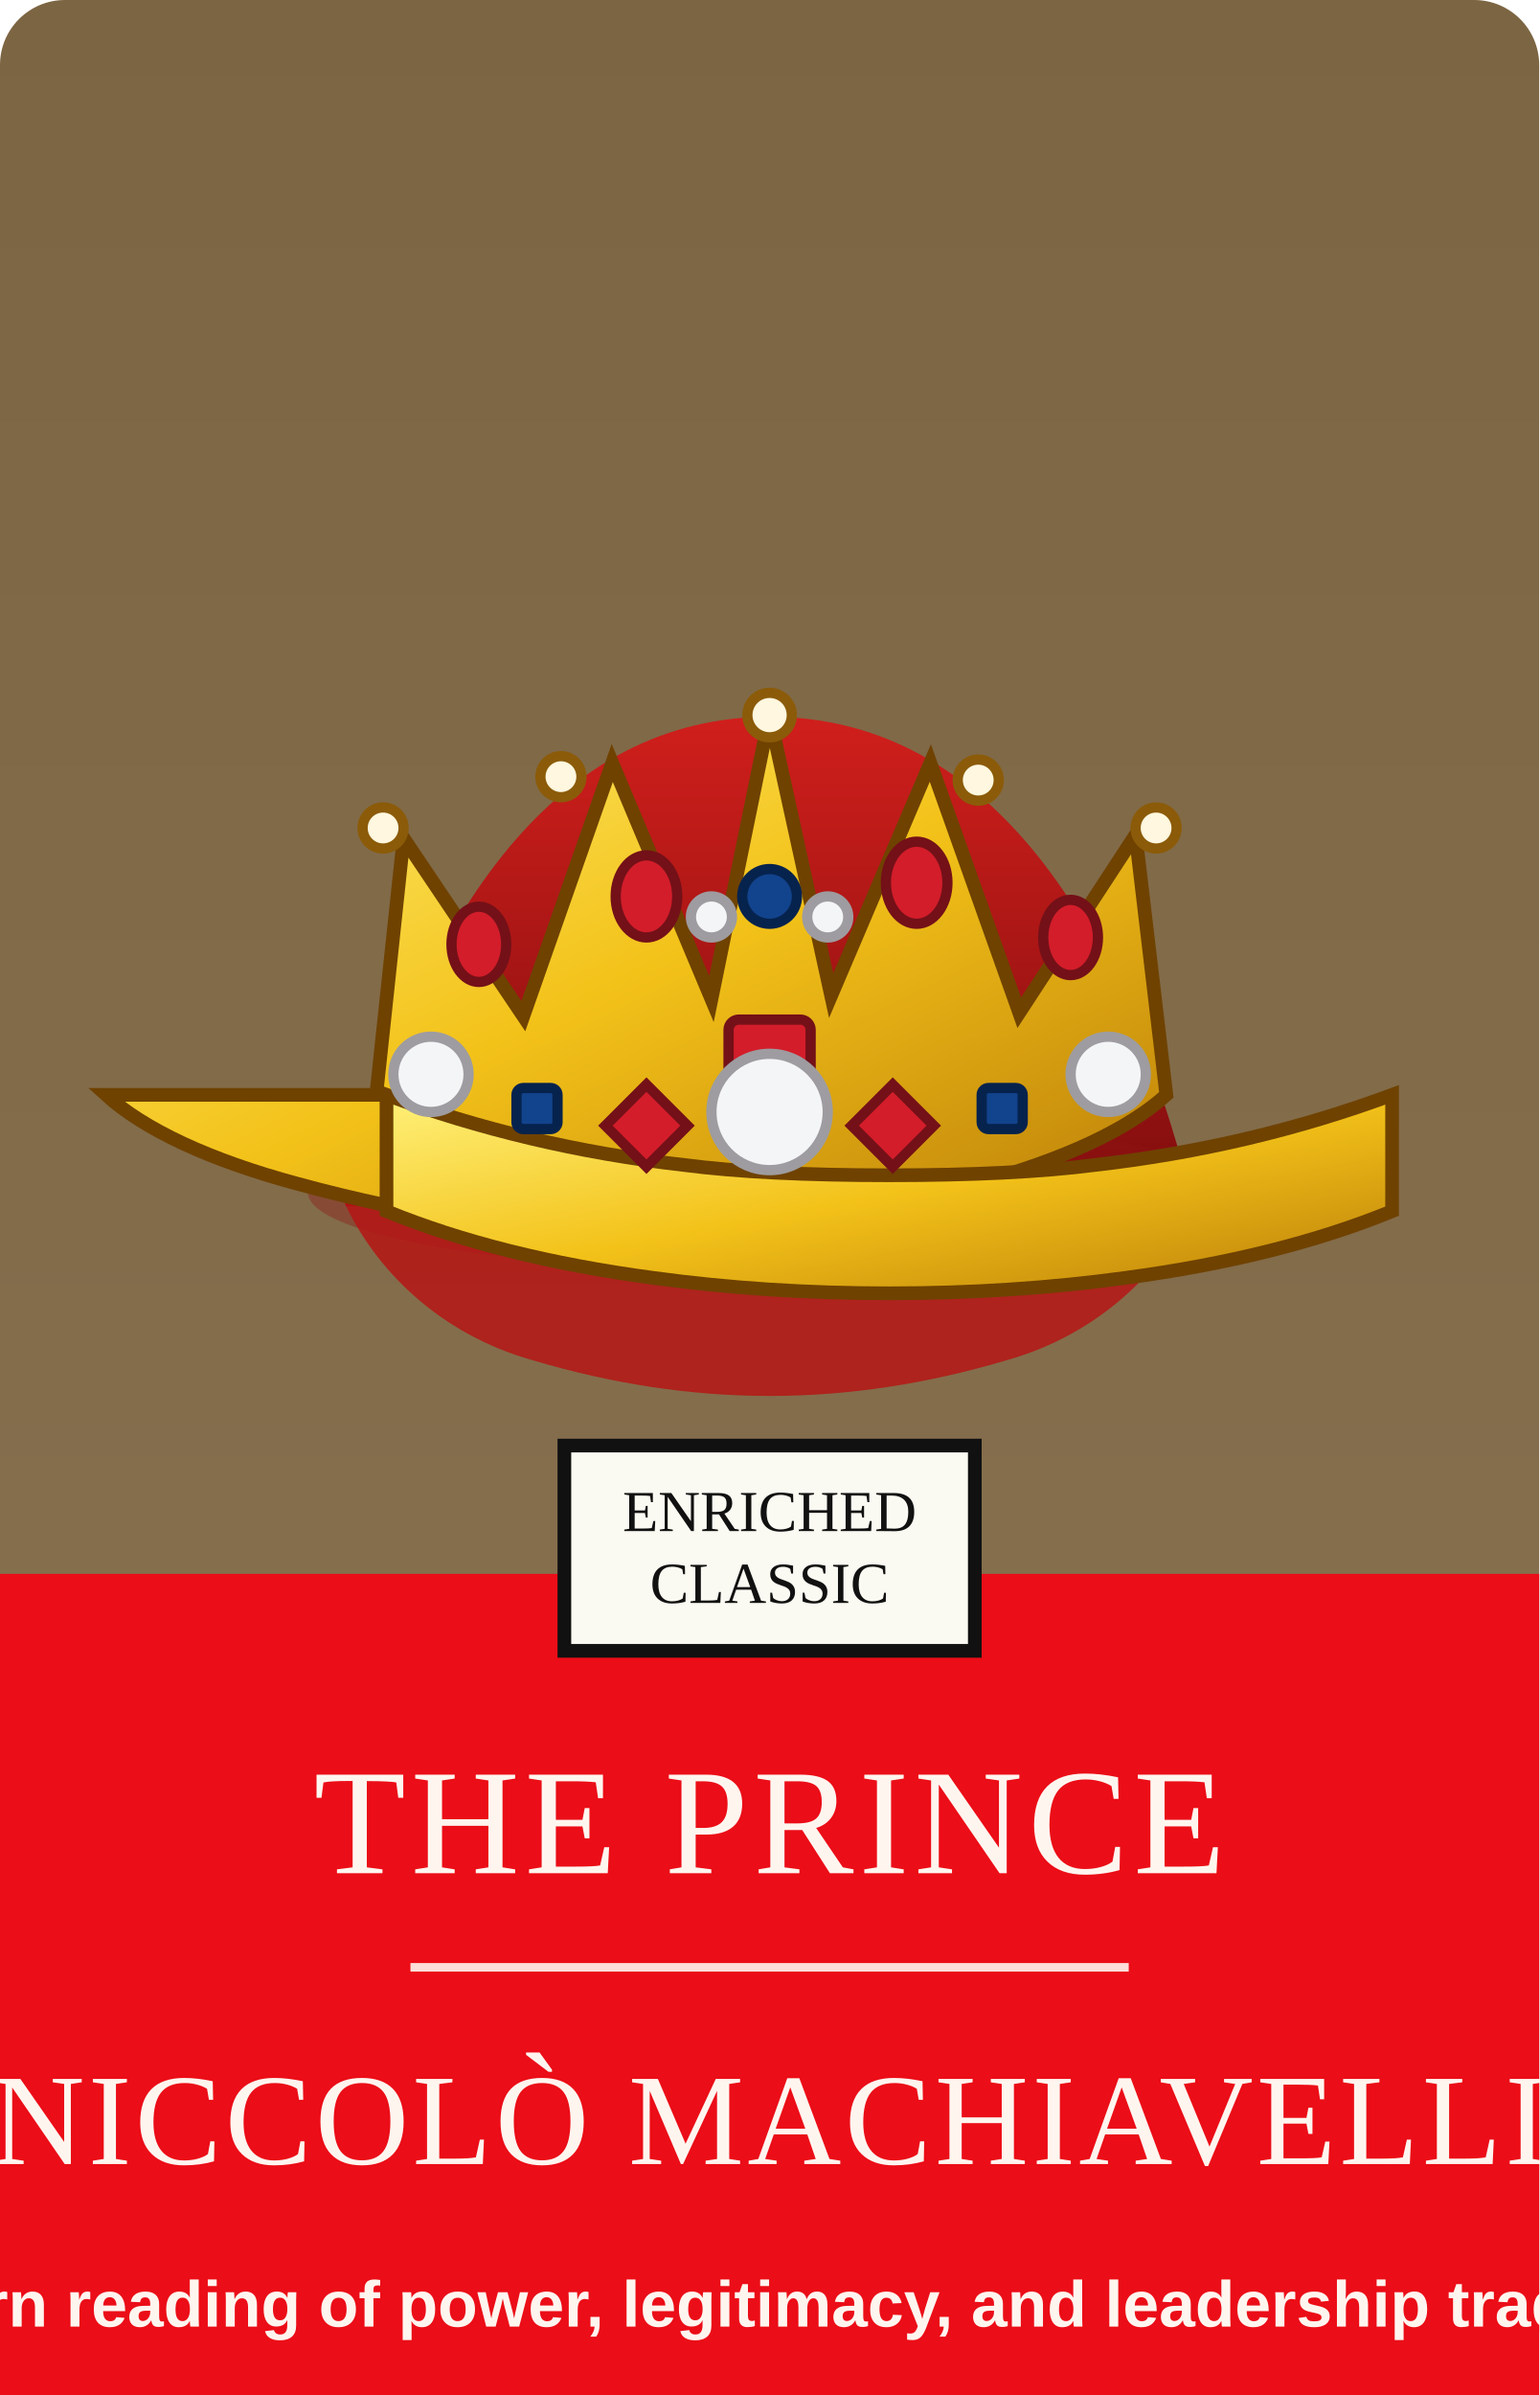
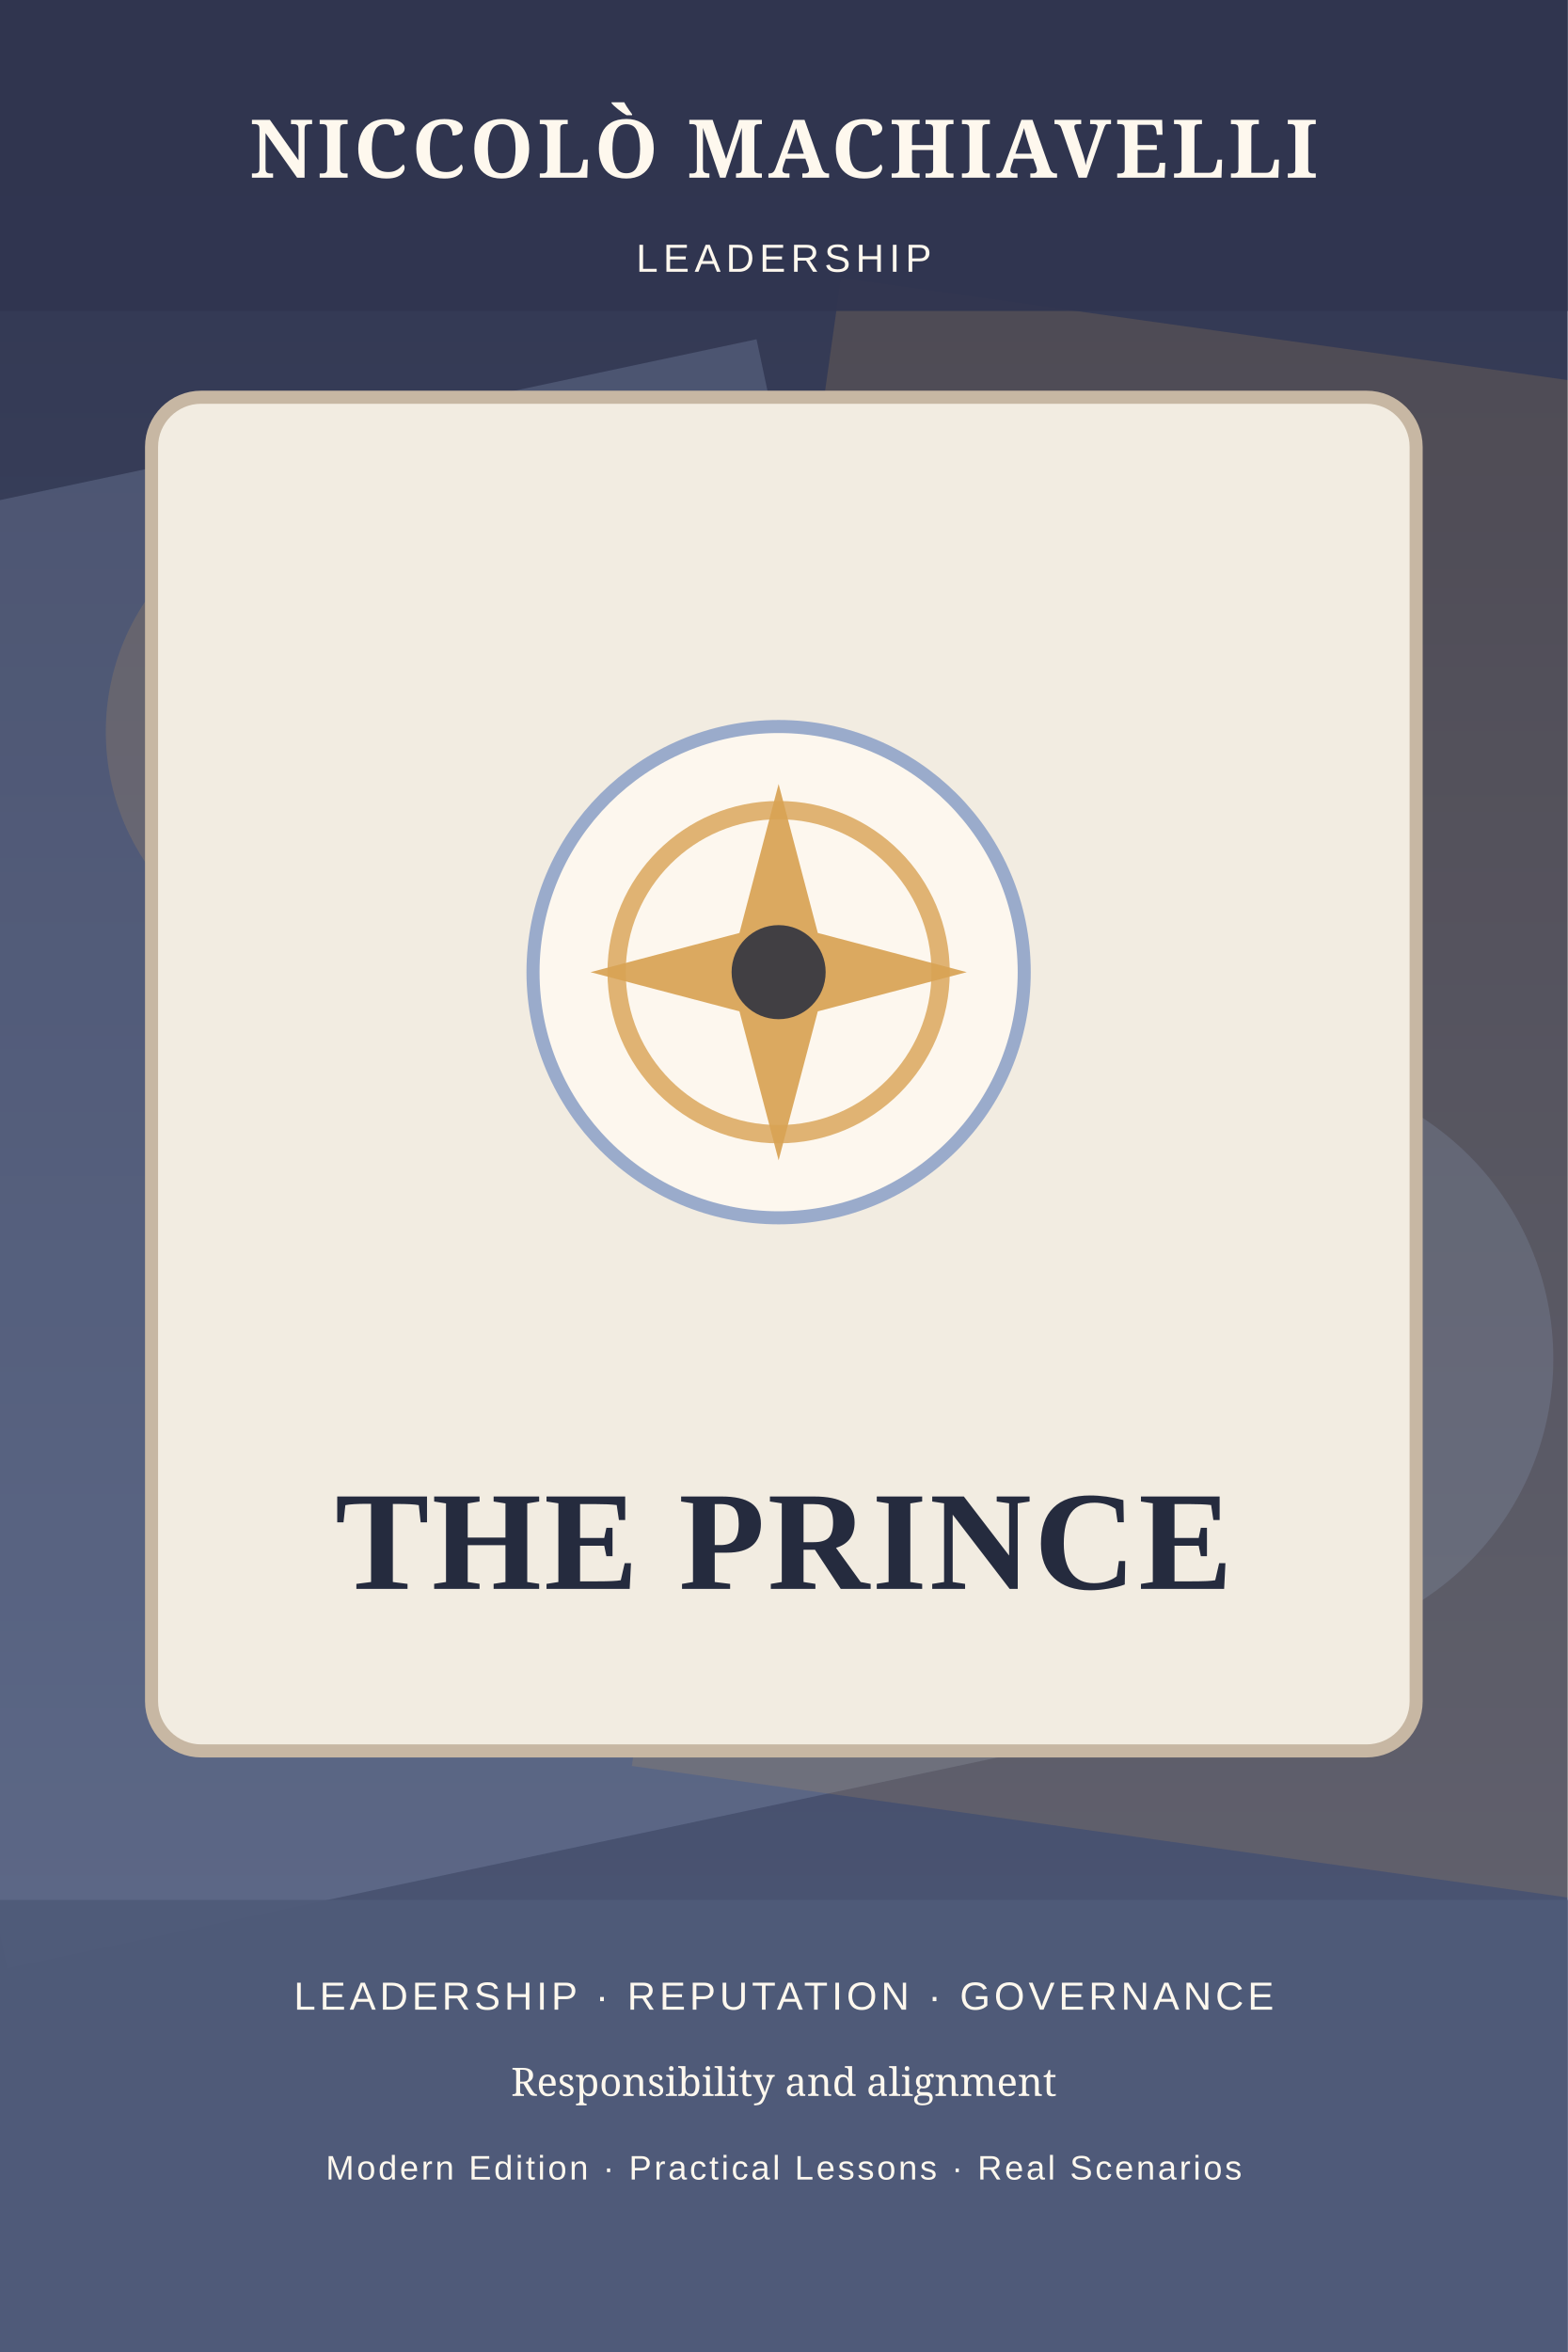
- <svg xmlns="http://www.w3.org/2000/svg" viewBox="0 0 900 1400" role="img" aria-labelledby="title desc">
+ <svg xmlns="http://www.w3.org/2000/svg" width="1200" height="1800" viewBox="0 0 1200 1800" fill="none" role="img" aria-labelledby="title desc">
  <defs>
-     <linearGradient id="bg" x1="0" x2="0" y1="0" y2="1">
-       <stop offset="0%" stop-color="#7c6542" />
-       <stop offset="100%" stop-color="#8a7352" />
-     </linearGradient>
-     <linearGradient id="gold" x1="0" x2="1" y1="0" y2="1">
-       <stop offset="0%" stop-color="#fff17a" />
-       <stop offset="50%" stop-color="#f3c219" />
-       <stop offset="100%" stop-color="#ba7d08" />
-     </linearGradient>
-     <linearGradient id="velvet" x1="0" x2="0" y1="0" y2="1">
-       <stop offset="0%" stop-color="#d01f1c" />
-       <stop offset="100%" stop-color="#7f0d0d" />
+     <linearGradient id="g544969875" x1="0" y1="0" x2="0" y2="1800" gradientUnits="userSpaceOnUse">
+       <stop offset="0%" stop-color="#30354F" />
+       <stop offset="100%" stop-color="#4F5A79" />
    </linearGradient>
  </defs>
-   <rect width="900" height="1400" rx="38" fill="url(#bg)" />
-   <rect x="0" y="920" width="900" height="480" fill="#eb0d17" />
-   <rect x="330" y="845" width="240" height="120" fill="#fbfaf2" stroke="#111" stroke-width="8" />
-   <text x="450" y="895" text-anchor="middle" fill="#111" font-family="Georgia, 'Times New Roman', serif" font-size="34">ENRICHED</text>
-   <text x="450" y="937" text-anchor="middle" fill="#111" font-family="Georgia, 'Times New Roman', serif" font-size="34">CLASSIC</text>
-   <g transform="translate(450 525)">
-     <path d="M-248 180c45-176 126-286 248-286 122 0 204 110 248 286" fill="url(#velvet)" />
-     <ellipse cx="0" cy="172" rx="270" ry="46" fill="#8c1111" opacity="0.36" />
-     <path d="M-250 175c35 13 72 25 111 33 94 20 184 20 278 0 39-8 76-20 111-33-19 43-58 80-111 95-94 28-184 28-278 0-53-15-92-52-111-95z" fill="#b71212" opacity="0.82" />
+   <rect width="1200" height="1800" fill="url(#g544969875)" />
+   <rect x="-120" y="310" width="820" height="1100" transform="rotate(-12 400 860)" fill="#96A8CA" opacity="0.24" />
+   <rect x="560" y="260" width="760" height="1150" transform="rotate(8 940 835)" fill="#D8A354" opacity="0.16" />
+   <circle cx="261" cy="560" r="180" fill="#D8A354" opacity="0.17" />
+   <circle cx="969" cy="1040" r="220" fill="#96A8CA" opacity="0.2" />
+   <rect x="116" y="304" width="968" height="1036" rx="38" fill="#F2ECE1" stroke="#C7B7A3" stroke-width="10" />
+   <g transform="translate(400 548)">
+     <circle cx="196" cy="196" r="188" fill="#FEF8EE" opacity="0.95" stroke="#96A8CA" stroke-width="10" />
+     <circle cx="196" cy="196" r="124" fill="none" stroke="#D8A354" stroke-width="14" opacity="0.8" />
+     <polygon points="196,52 226,166 340,196 226,226 196,340 166,226 52,196 166,166" fill="#D8A354" opacity="0.92" />
+     <circle cx="196" cy="196" r="36" fill="#252B3E" opacity="0.84" />
  </g>
-   <g transform="translate(450 480)">
-     <path d="M-230 160l16-150 70 104 52-148 58 138 34-166 36 164 58-136 52 146 68-104 18 152c-22 20-60 38-112 52-70 19-132 28-198 28s-128-9-198-28c-52-14-90-32-112-52z" fill="url(#gold)" stroke="#6f4200" stroke-width="8" />
-     <path d="M-224 160c54 20 112 34 174 41 31 4 71 6 120 6s89-2 120-6c62-7 120-21 174-41v68c-44 18-96 31-156 39-44 6-90 9-138 9s-94-3-138-9c-60-8-112-21-156-39z" fill="url(#gold)" stroke="#6f4200" stroke-width="8" />
-     <g fill="#fff7df" stroke="#8b5b09" stroke-width="6">
-       <circle cx="-226" cy="4" r="12" />
-       <circle cx="-122" cy="-26" r="12" />
-       <circle cx="0" cy="-62" r="13" />
-       <circle cx="122" cy="-24" r="12" />
-       <circle cx="226" cy="4" r="12" />
-     </g>
-     <g fill="#d31d2a" stroke="#741018" stroke-width="6">
-       <ellipse cx="-170" cy="72" rx="16" ry="22" />
-       <ellipse cx="-72" cy="44" rx="18" ry="24" />
-       <ellipse cx="86" cy="36" rx="18" ry="24" />
-       <ellipse cx="176" cy="68" rx="16" ry="22" />
-       <rect x="-24" y="116" width="48" height="34" rx="6" />
-       <polygon points="-96,178 -72,154 -48,178 -72,202" />
-       <polygon points="48,178 72,154 96,178 72,202" />
-     </g>
-     <g fill="#f4f5f7" stroke="#9e9ca0" stroke-width="6">
-       <circle cx="-198" cy="148" r="22" />
-       <circle cx="198" cy="148" r="22" />
-       <circle cx="0" cy="170" r="34" />
-       <circle cx="-34" cy="56" r="12" />
-       <circle cx="34" cy="56" r="12" />
-     </g>
-     <g fill="#12438d" stroke="#06234d" stroke-width="6">
-       <circle cx="0" cy="44" r="16" />
-       <rect x="-148" y="156" width="24" height="24" rx="4" />
-       <rect x="124" y="156" width="24" height="24" rx="4" />
-     </g>
-   </g>
-   <text x="450" y="1095" text-anchor="middle" fill="#fff5ef" font-family="Georgia, 'Times New Roman', serif" font-size="88" letter-spacing="3">THE PRINCE</text>
-   <line x1="240" x2="660" y1="1150" y2="1150" stroke="#fff5ef" stroke-width="5" opacity="0.9" />
-   <text x="450" y="1265" text-anchor="middle" fill="#fff5ef" font-family="Georgia, 'Times New Roman', serif" font-size="76" letter-spacing="2">NICCOLÒ MACHIAVELLI</text>
-   <text x="450" y="1360" text-anchor="middle" fill="#fff5ef" font-family="Arial, sans-serif" font-size="38" font-weight="700">Modern reading of power, legitimacy, and leadership tradeoffs</text>
+   <rect x="0" y="0" width="1200" height="238" fill="#30354F" opacity="0.93" />
+   <rect x="0" y="1454" width="1200" height="346" fill="#4F5A79" opacity="0.95" />
+   <text x="600" y="136" text-anchor="middle" fill="#FEF8EE" font-family="Georgia, serif" font-size="62" font-weight="700" letter-spacing="3">NICCOLÒ MACHIAVELLI</text>
+   <text x="600" y="208" text-anchor="middle" fill="#FEF8EE" font-family="'Trebuchet MS', Arial, sans-serif" font-size="30" letter-spacing="4">LEADERSHIP</text>
+   <text x="600" y="1216" text-anchor="middle" fill="#252B3E" font-family="Georgia, 'Times New Roman', serif" font-size="108" font-weight="700" letter-spacing="2">THE PRINCE</text>
+   <text x="600" y="1538" text-anchor="middle" fill="#FEF8EE" font-family="'Trebuchet MS', Arial, sans-serif" font-size="30" letter-spacing="3">LEADERSHIP  ·  REPUTATION  ·  GOVERNANCE</text>
+   <text x="600" y="1604" text-anchor="middle" fill="#FEF8EE" font-family="Georgia, serif" font-size="30">Responsibility and alignment</text>
+   <text x="600" y="1668" text-anchor="middle" fill="#FEF8EE" font-family="'Trebuchet MS', Arial, sans-serif" font-size="26" letter-spacing="2">Modern Edition · Practical Lessons · Real Scenarios</text>
</svg>
